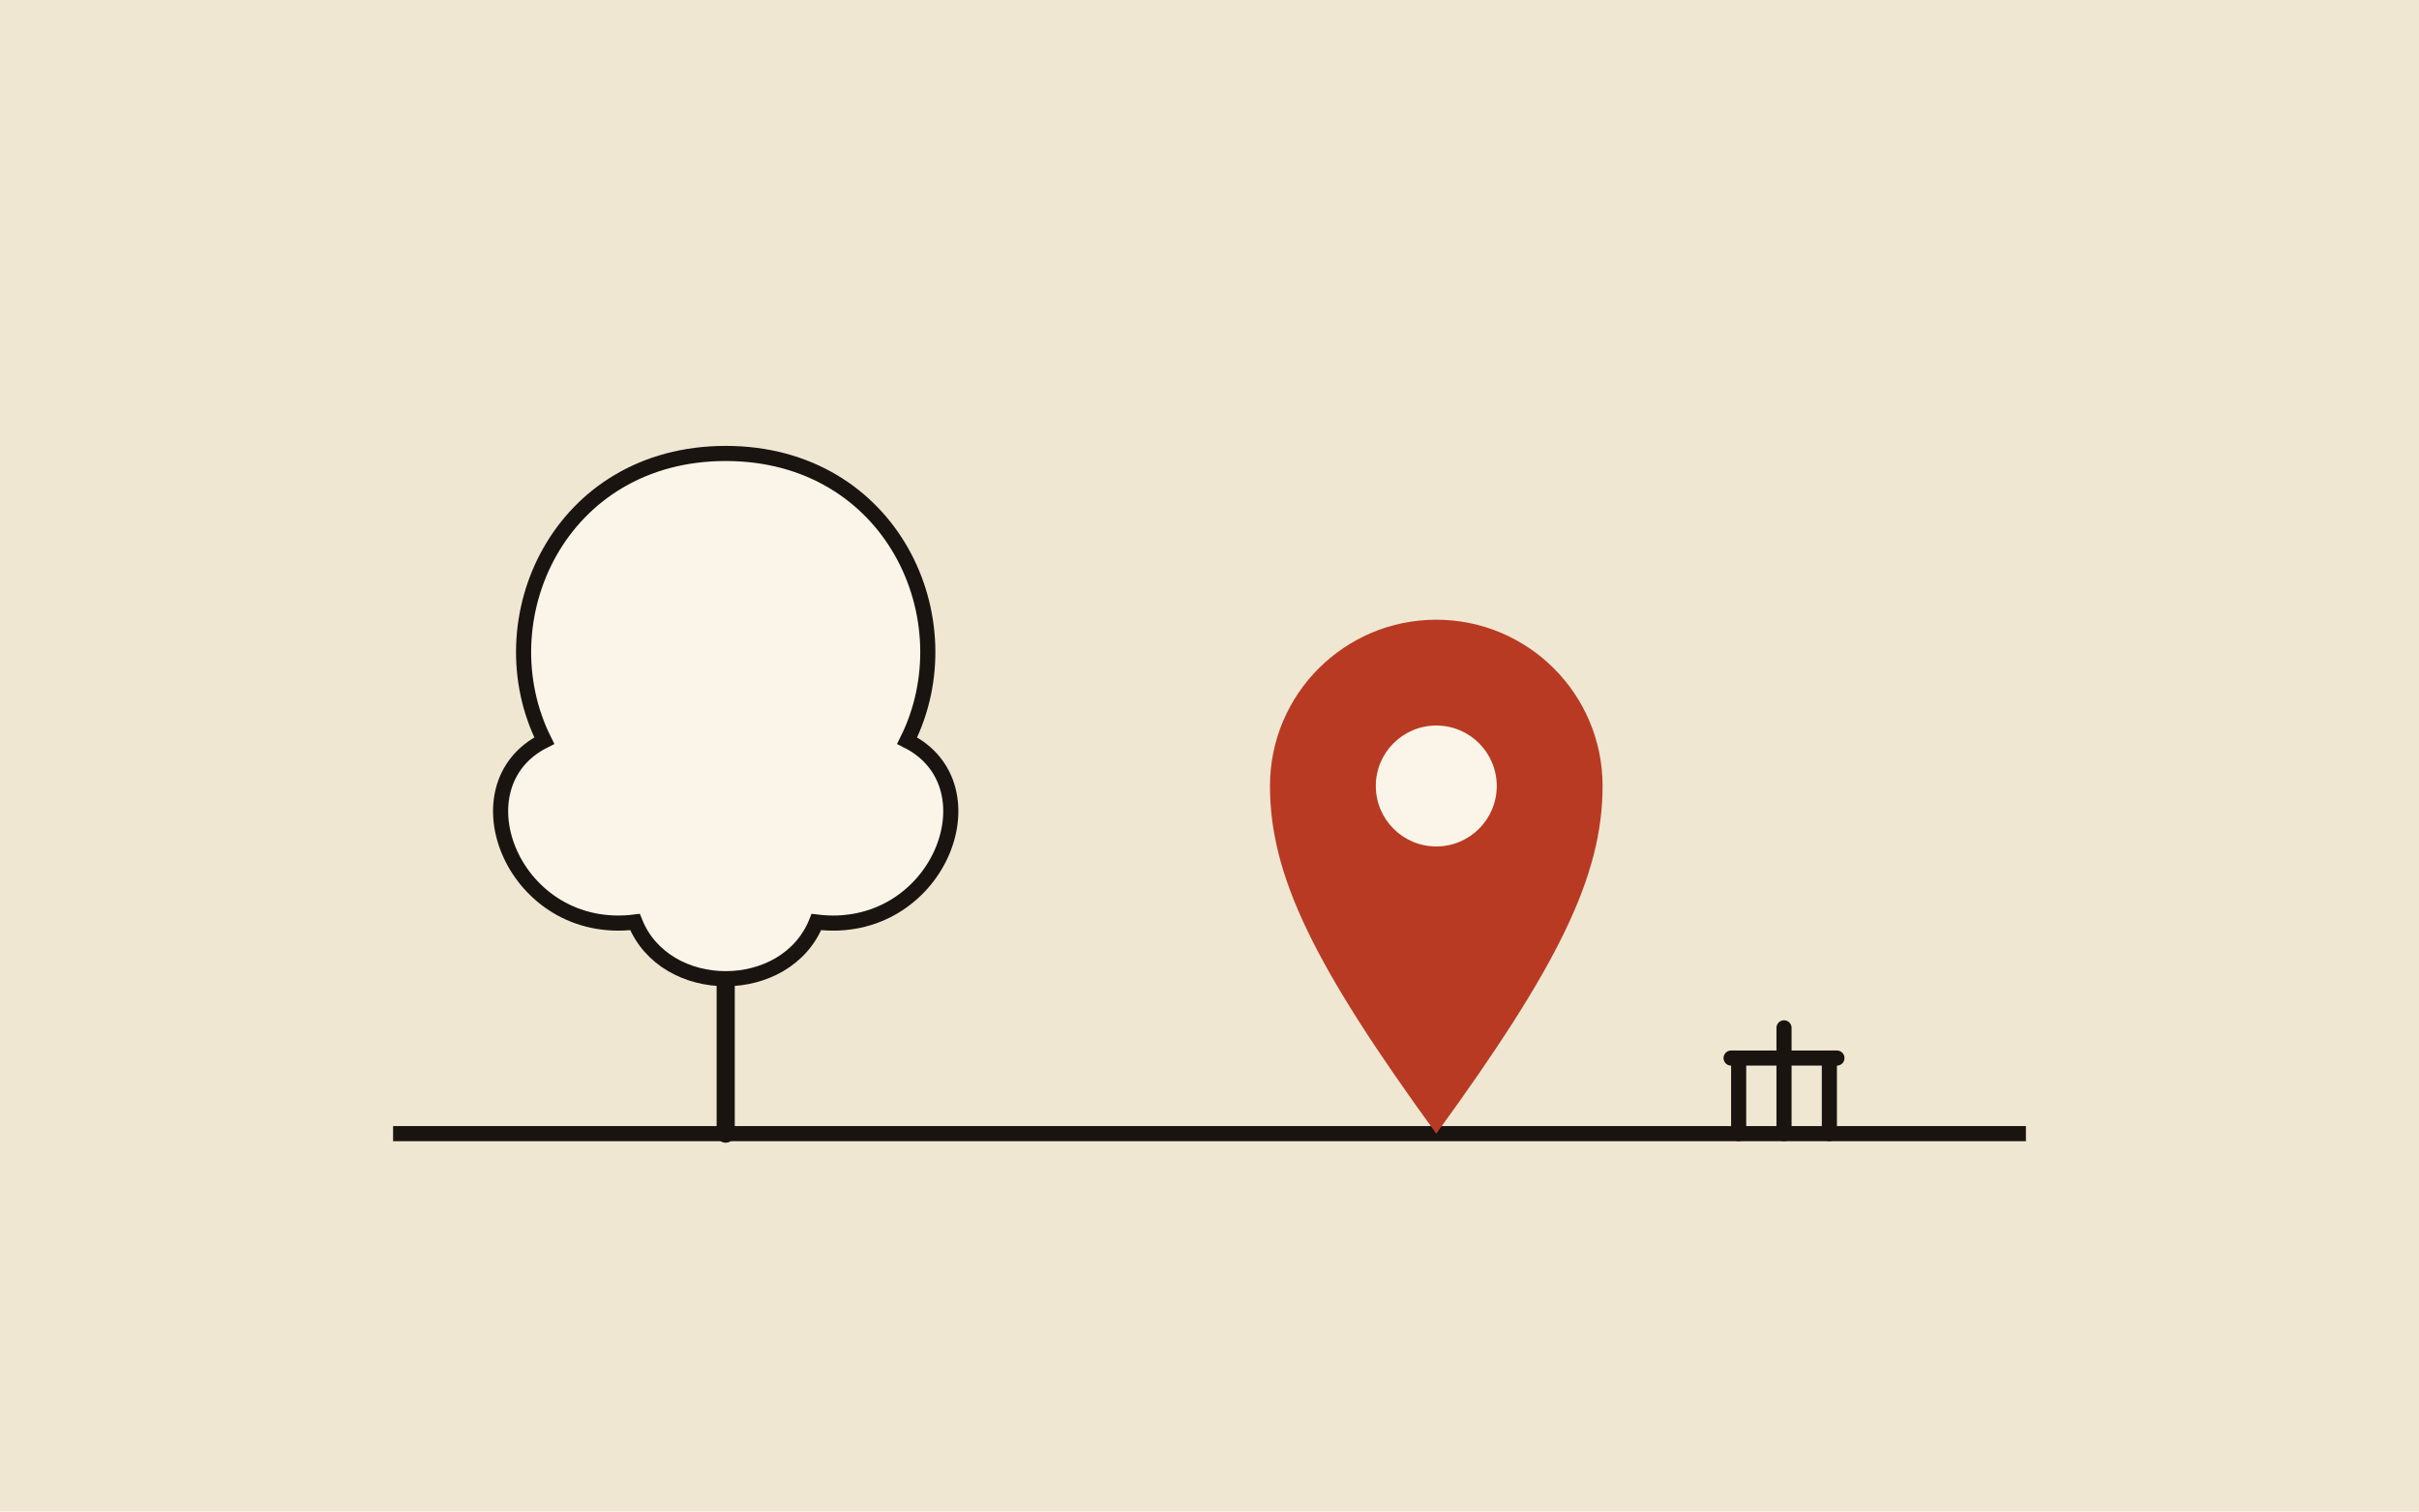
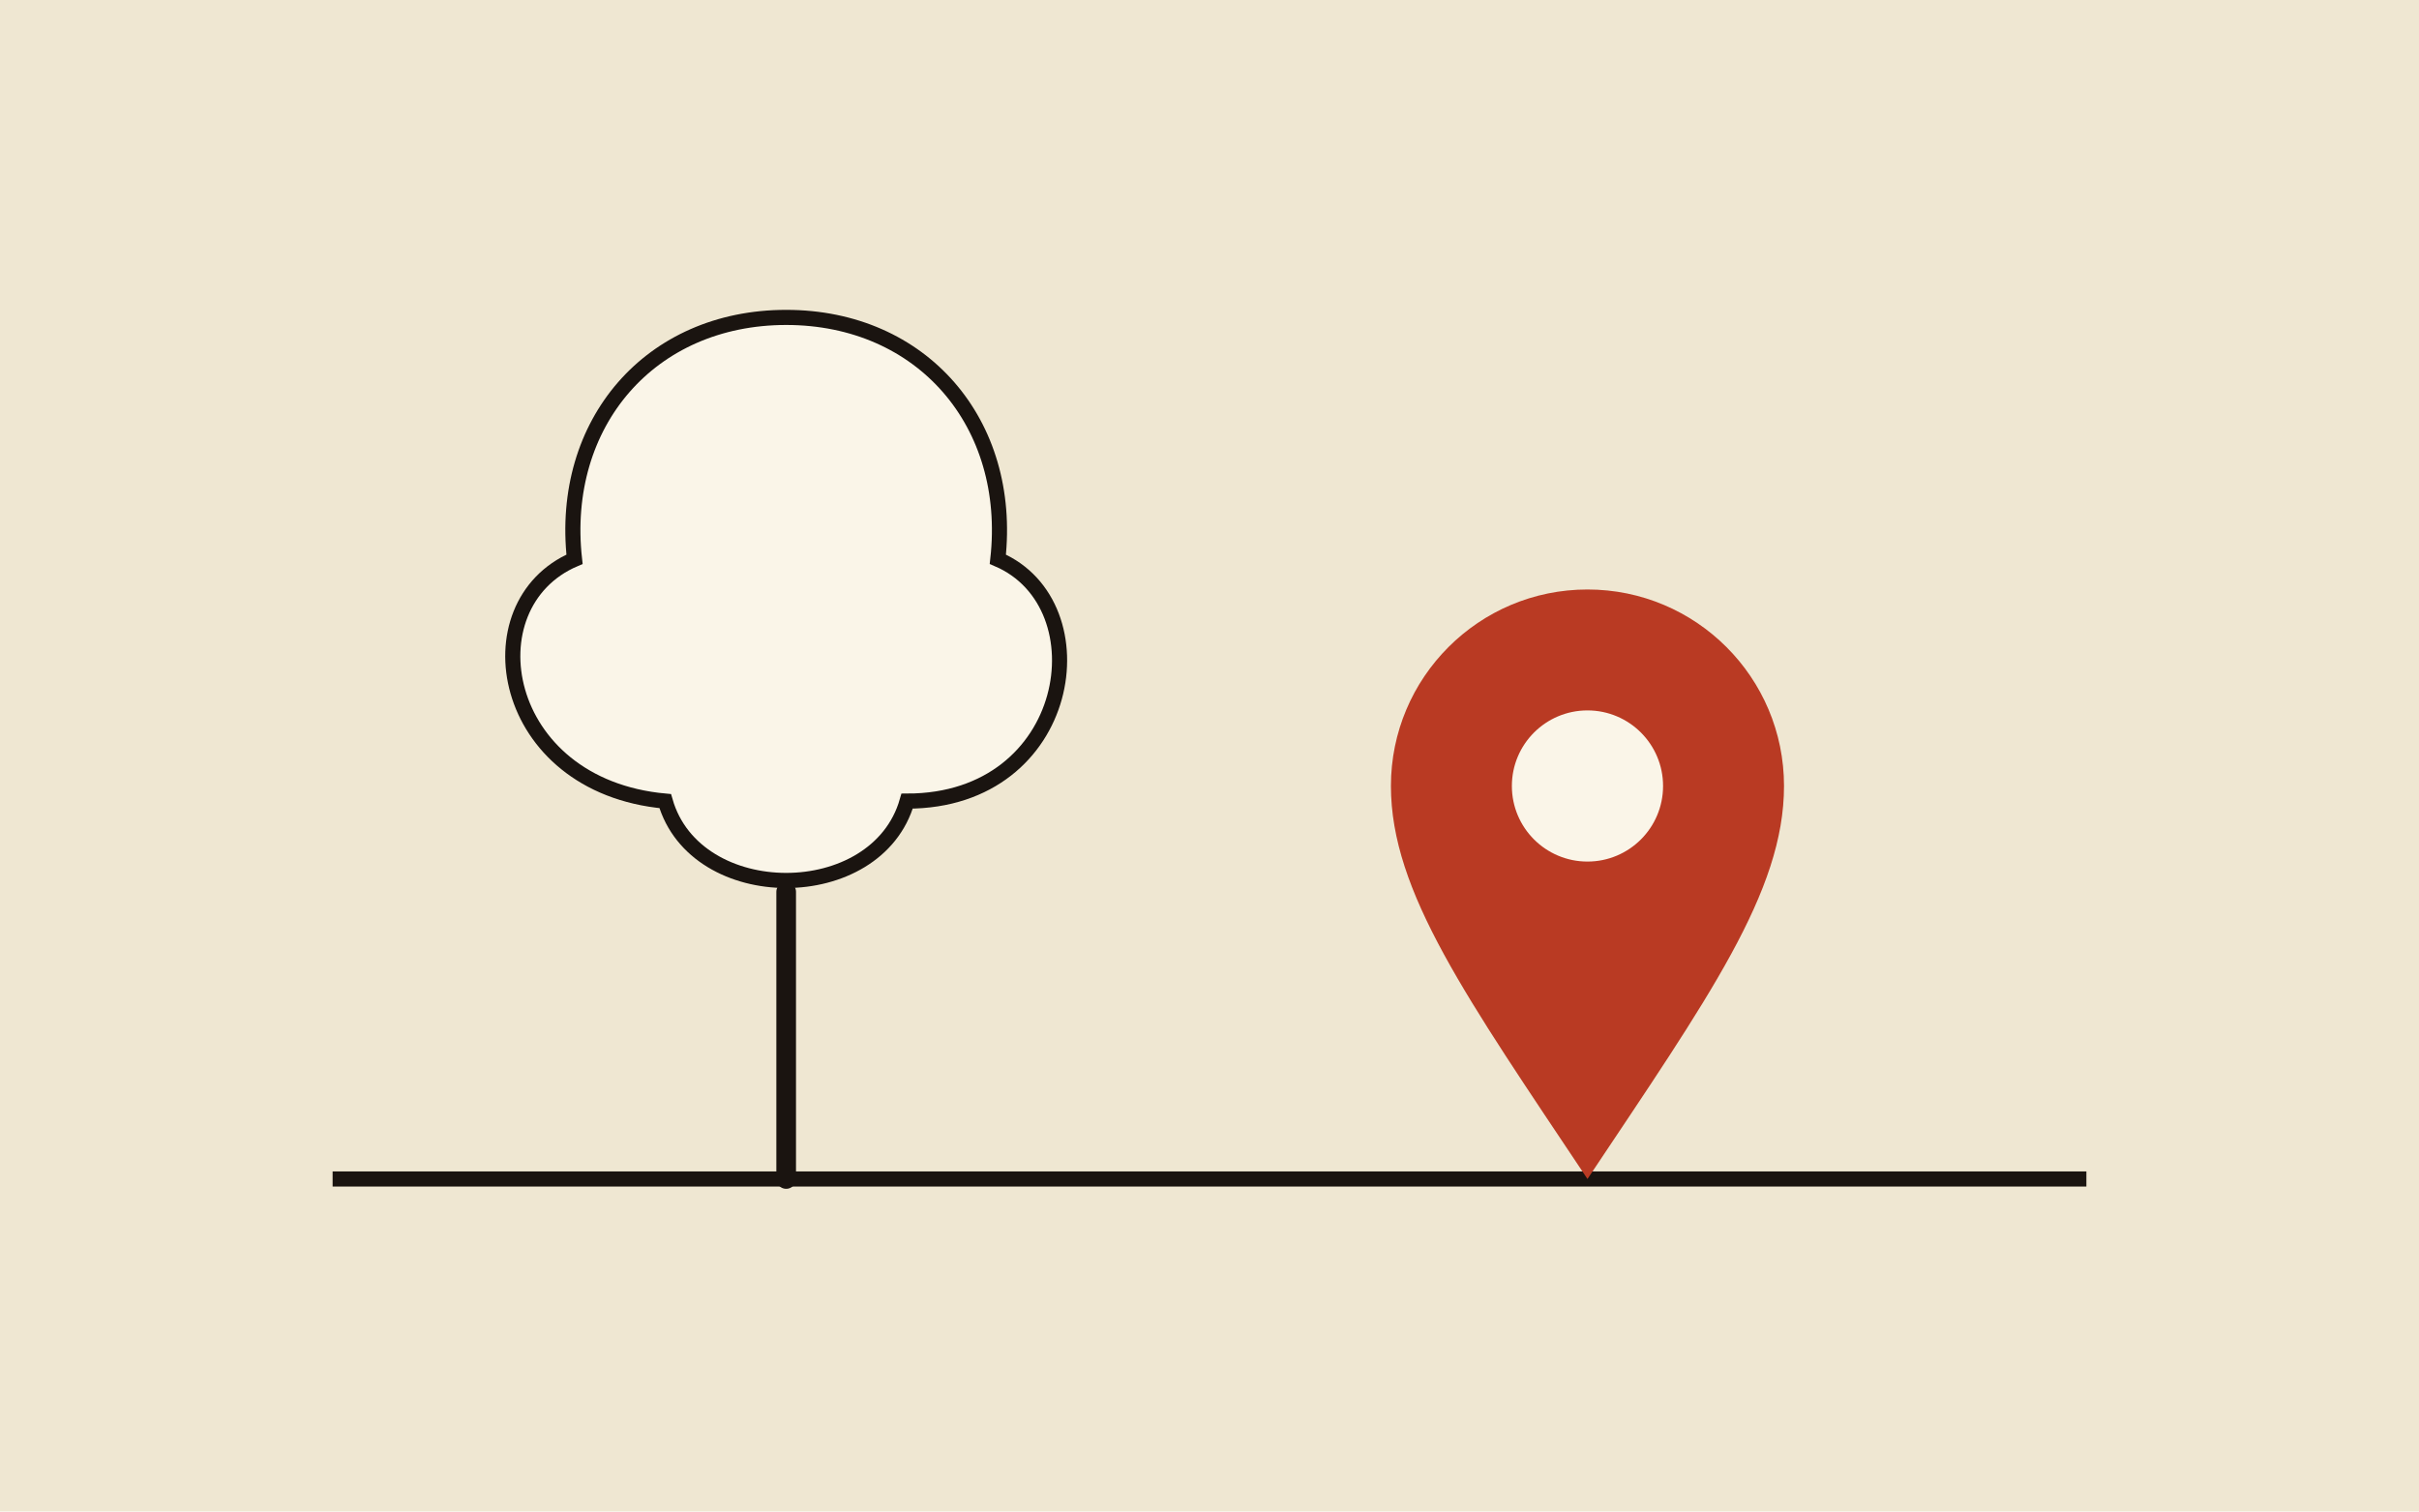
- <svg xmlns="http://www.w3.org/2000/svg" viewBox="0 0 320 200" role="img" aria-label="Illustration: a tree and a location pin on a park ground line">
+ <svg xmlns="http://www.w3.org/2000/svg" viewBox="0 0 320 200" role="img" aria-label="Illustration: a tree and a location pin standing on a park ground line">
  <rect width="320" height="200" fill="#EFE7D2" />
-   <line x1="52" y1="150" x2="268" y2="150" stroke="#1A1410" stroke-width="2" />
-   <g stroke="#1A1410" stroke-width="2.4" fill="none" stroke-linecap="round">
-     <path d="M96 150 V104" />
-   </g>
-   <path d="M96 60 C 118 60, 128 82, 120 98 C 132 104, 124 124, 108 122 C 104 132, 88 132, 84 122 C 68 124, 60 104, 72 98 C 64 82, 74 60, 96 60 Z" fill="#FAF5E8" stroke="#1A1410" stroke-width="2" />
-   <g transform="translate(190,150)">
-     <path d="M0 0 C -16 -22, -22 -34, -22 -46 a22 22 0 0 1 44 0 c0 12 -6 24 -22 46 z" fill="#B93A23" />
-     <circle cx="0" cy="-46" r="8" fill="#FAF5E8" />
-   </g>
-   <g stroke="#1A1410" stroke-width="2" fill="none" stroke-linecap="round">
-     <path d="M236 150 v-14 M229 140 h14 M230 140 v10 M242 140 v10" />
+   <line x1="44" y1="156" x2="276" y2="156" stroke="#1A1410" stroke-width="2" />
+   <path d="M104 118 V156" fill="none" stroke="#1A1410" stroke-width="2.6" stroke-linecap="round" />
+   <path d="M104 42 C 122 42, 134 56, 132 74 C 146 80, 142 106, 120 106 C 116 120, 92 120, 88 106 C 66 104, 62 80, 76 74 C 74 56, 86 42, 104 42 Z" fill="#FAF5E8" stroke="#1A1410" stroke-width="2" />
+   <g transform="translate(210,156)">
+     <path d="M0 0 C -16 -24, -26 -38, -26 -52 a26 26 0 0 1 52 0 C 26 -38, 16 -24, 0 0 Z" fill="#B93A23" />
+     <circle cx="0" cy="-52" r="10" fill="#FAF5E8" />
  </g>
</svg>
